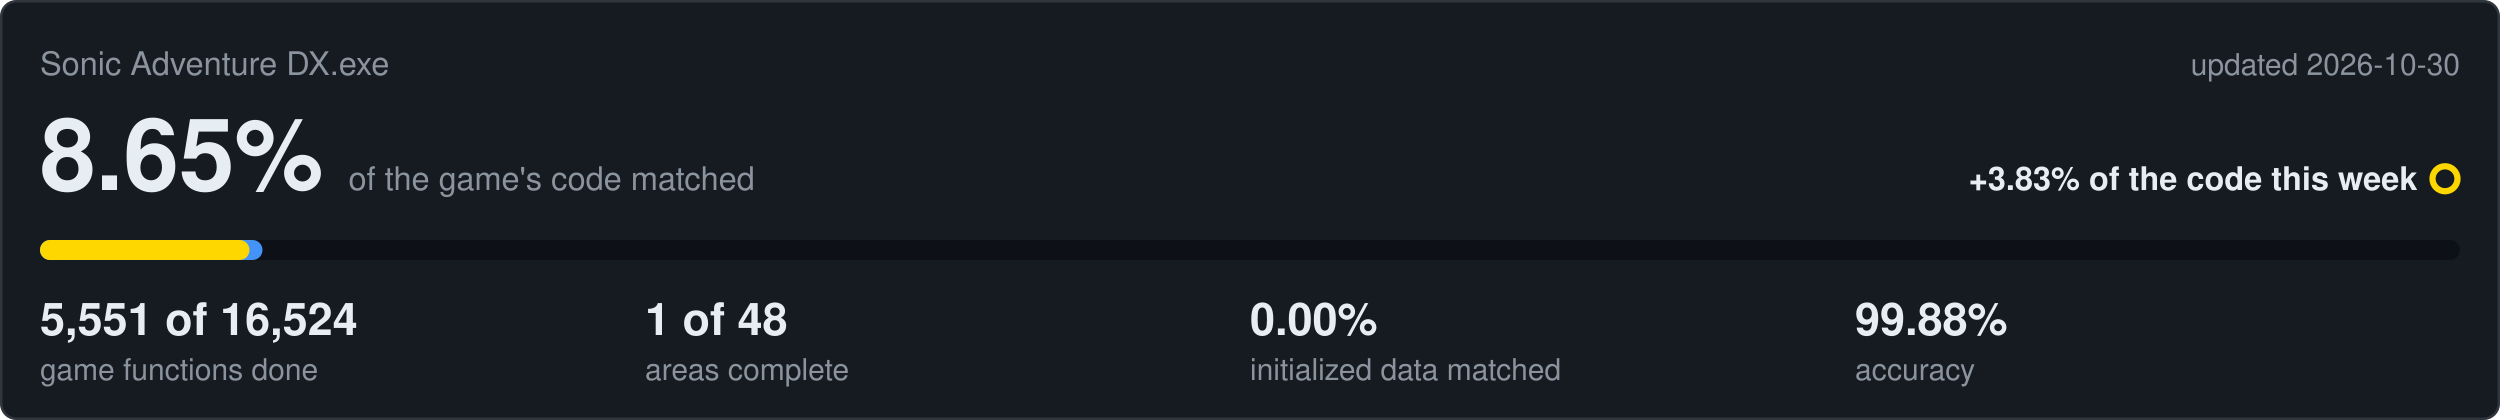
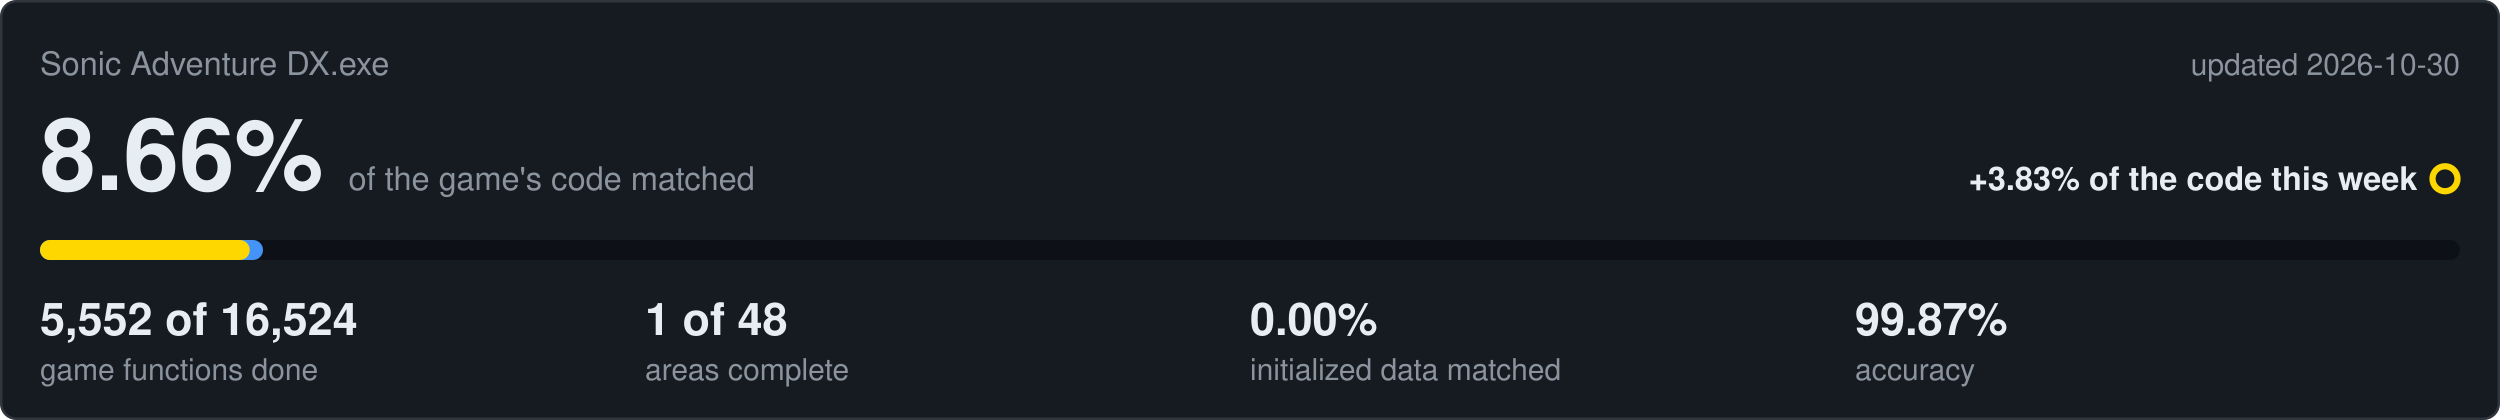
<svg xmlns="http://www.w3.org/2000/svg" viewBox="0 0 1000 168" width="1000" height="168">
  <rect x="0.5" y="0.5" width="999" height="167" rx="6" fill="#161b22" stroke="#30363d" />
  <text x="16" y="30" font-family="Segoe UI,Helvetica,Arial,sans-serif" font-size="13" fill="#8b949e">Sonic Adventure DX.exe</text>
  <text x="984" y="30" text-anchor="end" font-family="Segoe UI,Helvetica,Arial,sans-serif" font-size="12" fill="#8b949e">updated 2026-10-30</text>
-   <text x="16" y="76" font-family="Segoe UI,Helvetica,Arial,sans-serif" font-size="40" font-weight="600" fill="#e6edf3">8.65%<tspan dx="10" font-size="13" font-weight="400" fill="#8b949e">of the game's code matched</tspan>
+   <text x="16" y="76" font-family="Segoe UI,Helvetica,Arial,sans-serif" font-size="40" font-weight="600" fill="#e6edf3">8.66%<tspan dx="10" font-size="13" font-weight="400" fill="#8b949e">of the game's code matched</tspan>
  </text>
  <text x="967" y="76" text-anchor="end" font-family="Segoe UI,Helvetica,Arial,sans-serif" font-size="13" font-weight="600" fill="#e6edf3">+3.83% of the code this week</text>
  <circle cx="978" cy="71.5" r="5" fill="none" stroke="#ffd700" stroke-width="2.5" />
  <rect x="16" y="96" width="968" height="8" rx="4" fill="#0d1117" />
-   <rect x="16" y="96" width="89.0" height="8" rx="4" fill="#4493f8" />
-   <rect x="16" y="96" width="83.8" height="8" rx="4" fill="#ffd700" />
-   <text x="16" y="134" font-family="Segoe UI,Helvetica,Arial,sans-serif" font-size="18" font-weight="600" fill="#e6edf3">5,551 of 16,524</text>
+   <rect x="16" y="96" width="89.2" height="8" rx="4" fill="#4493f8" />
+   <rect x="16" y="96" width="83.9" height="8" rx="4" fill="#ffd700" />
+   <text x="16" y="134" font-family="Segoe UI,Helvetica,Arial,sans-serif" font-size="18" font-weight="600" fill="#e6edf3">5,552 of 16,524</text>
  <text x="16" y="152" font-family="Segoe UI,Helvetica,Arial,sans-serif" font-size="12" fill="#8b949e">game functions done</text>
  <text x="258" y="134" font-family="Segoe UI,Helvetica,Arial,sans-serif" font-size="18" font-weight="600" fill="#e6edf3">1 of 48</text>
  <text x="258" y="152" font-family="Segoe UI,Helvetica,Arial,sans-serif" font-size="12" fill="#8b949e">areas complete</text>
  <text x="500" y="134" font-family="Segoe UI,Helvetica,Arial,sans-serif" font-size="18" font-weight="600" fill="#e6edf3">0.00%</text>
  <text x="500" y="152" font-family="Segoe UI,Helvetica,Arial,sans-serif" font-size="12" fill="#8b949e">initialized data matched</text>
-   <text x="742" y="134" font-family="Segoe UI,Helvetica,Arial,sans-serif" font-size="18" font-weight="600" fill="#e6edf3">99.88%</text>
+   <text x="742" y="134" font-family="Segoe UI,Helvetica,Arial,sans-serif" font-size="18" font-weight="600" fill="#e6edf3">99.87%</text>
  <text x="742" y="152" font-family="Segoe UI,Helvetica,Arial,sans-serif" font-size="12" fill="#8b949e">accuracy</text>
</svg>
